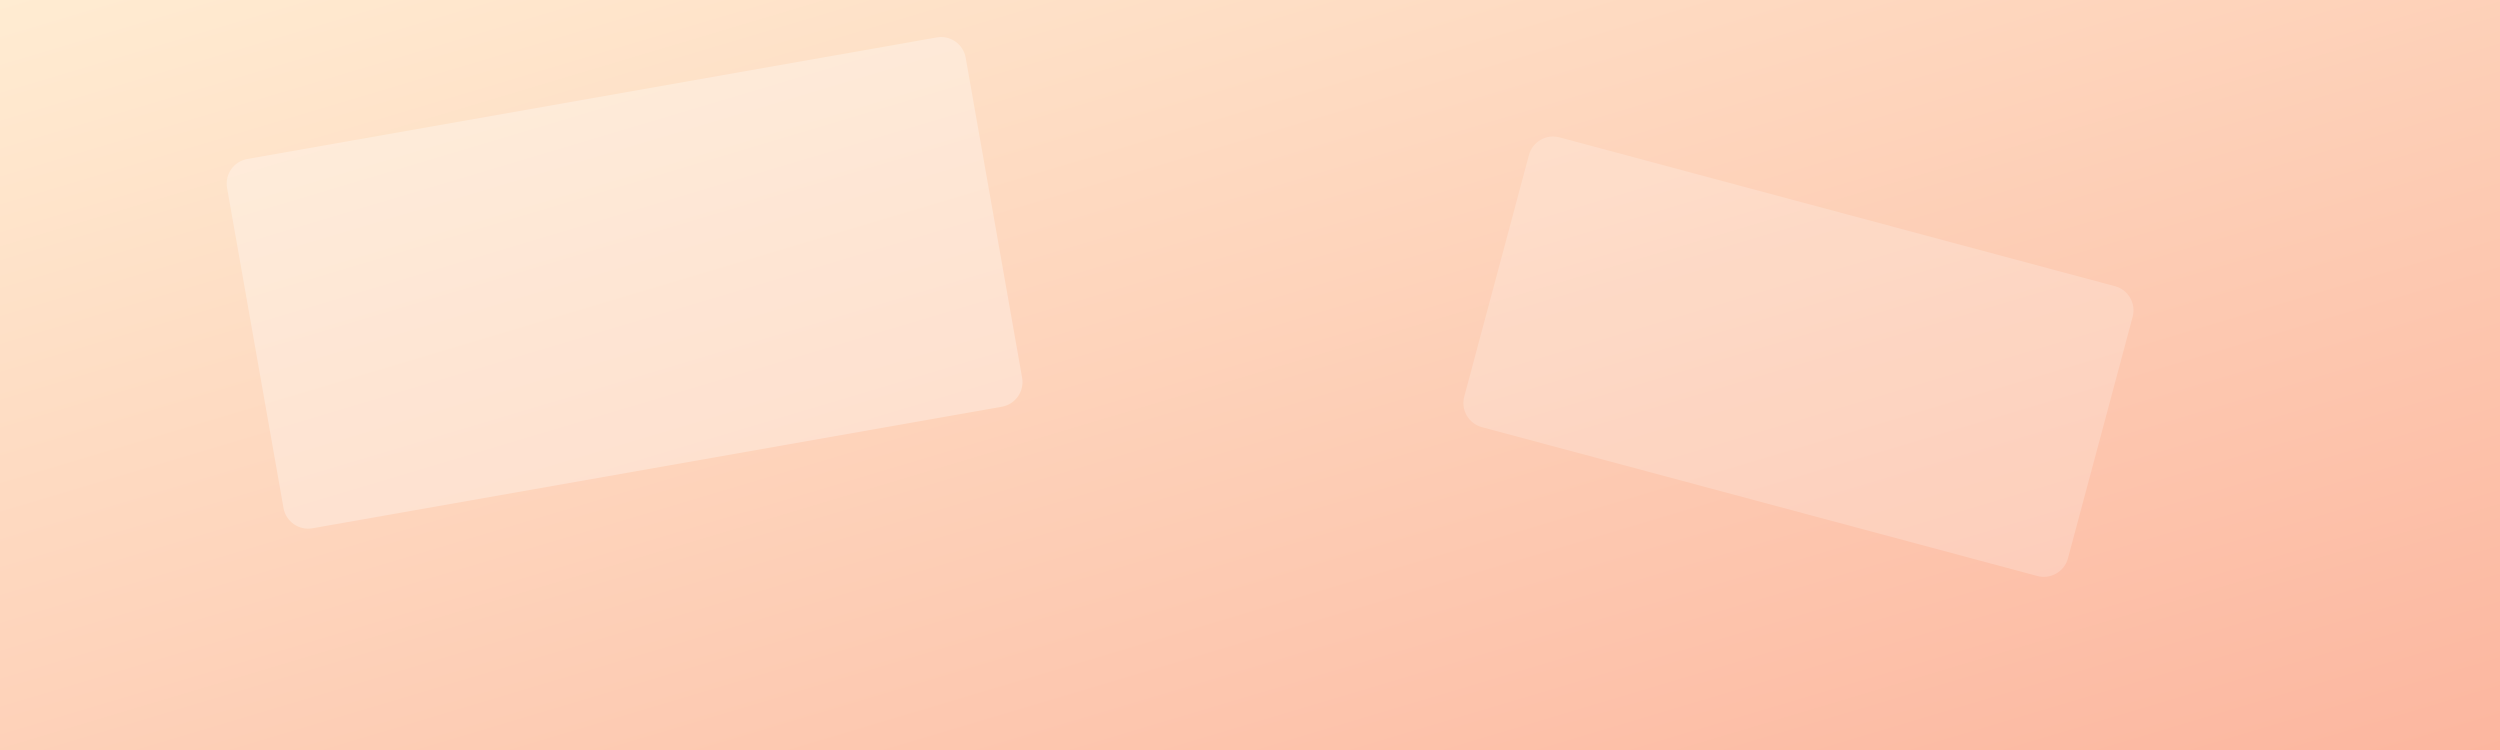
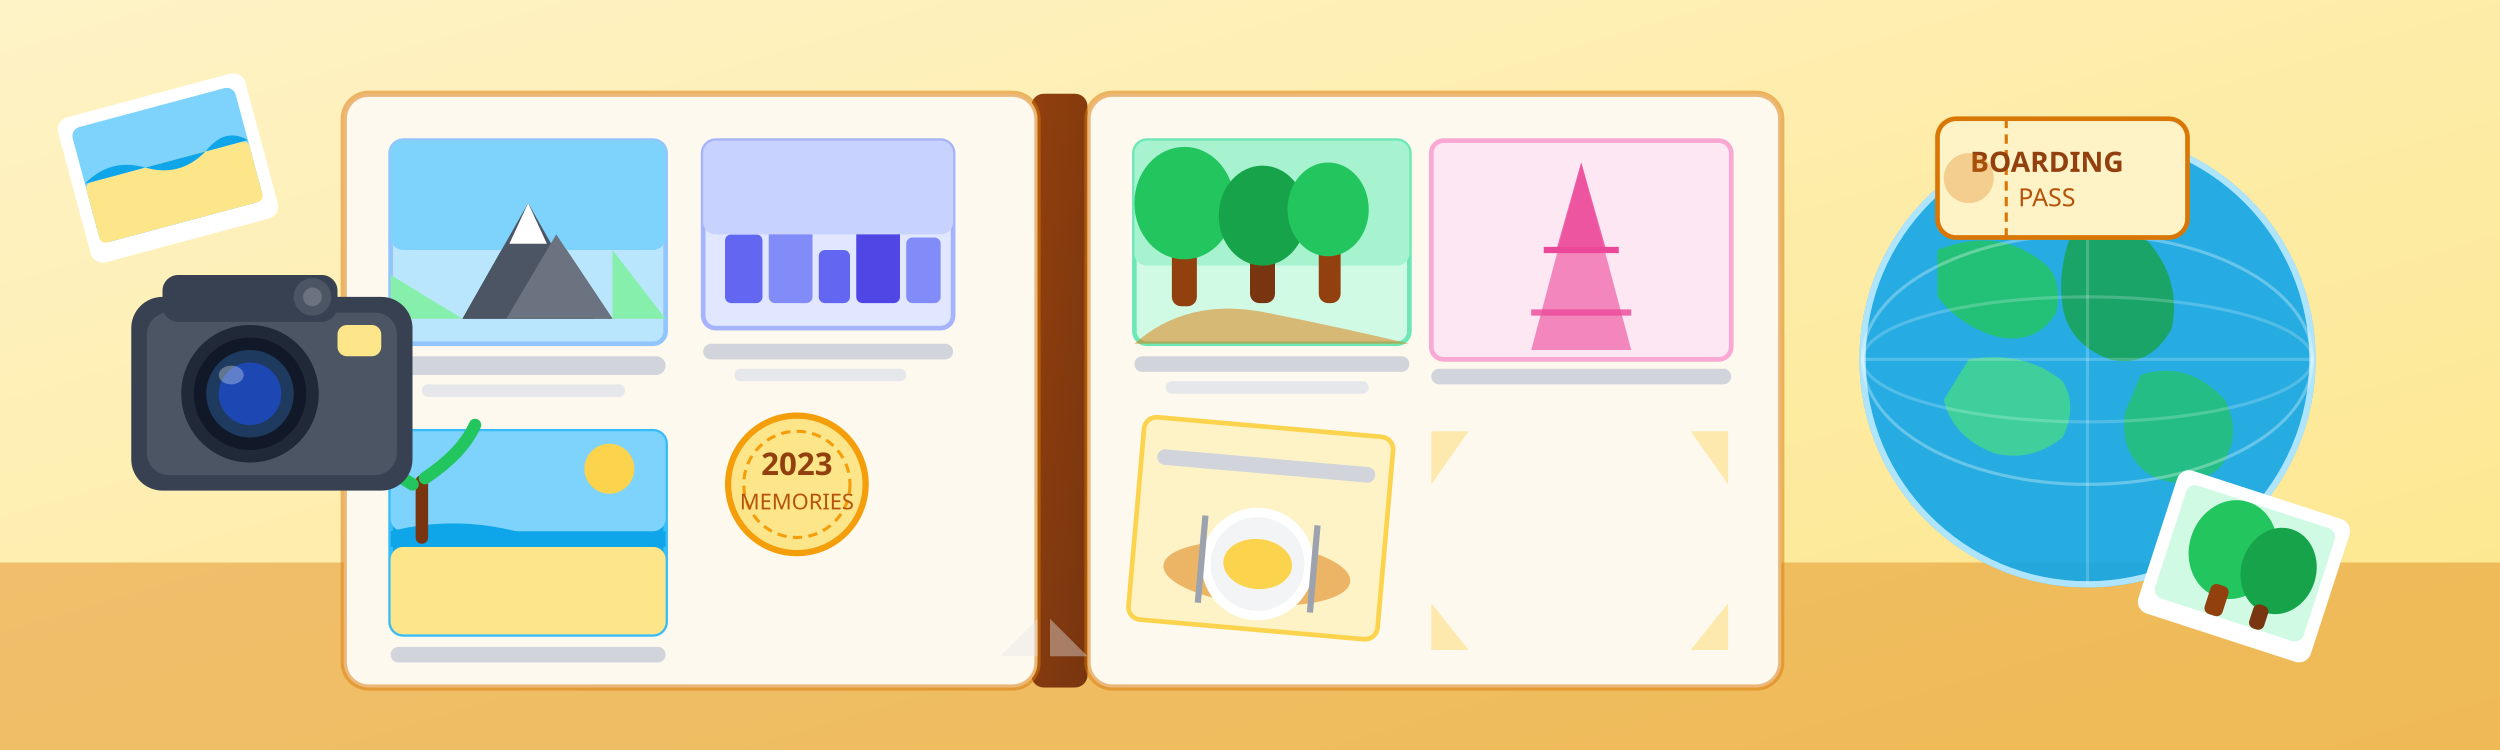
<svg xmlns="http://www.w3.org/2000/svg" width="800" height="240" viewBox="0 0 800 240" preserveAspectRatio="xMidYMid slice">
  <defs>
-     <linearGradient id="grad-memories" x1="0%" y1="0%" x2="100%" y2="100%">
-       <stop offset="0%" style="stop-color:#ffecd2;stop-opacity:1" />
-       <stop offset="100%" style="stop-color:#fcb69f;stop-opacity:1" />
+     <linearGradient id="bg" x1="0%" y1="0%" x2="100%" y2="100%">
+       <stop offset="0%" stop-color="#FEF3C7" />
+       <stop offset="100%" stop-color="#FDE68A" />
+     </linearGradient>
+     <linearGradient id="album" x1="0%" y1="0%" x2="100%" y2="100%">
+       <stop offset="0%" stop-color="#92400E" />
+       <stop offset="100%" stop-color="#78350F" />
    </linearGradient>
  </defs>
-   <rect width="100%" height="100%" fill="url(#grad-memories)" />
-   <rect x="10%" y="20%" width="30%" height="50%" rx="8" fill="rgba(255,255,255,0.3)" transform="rotate(-10 100 100)" />
-   <rect x="60%" y="30%" width="25%" height="40%" rx="8" fill="rgba(255,255,255,0.2)" transform="rotate(15 600 100)" />
+   <rect width="800" height="240" fill="url(#bg)" />
+   <rect x="0" y="180" width="800" height="60" fill="#D97706" opacity="0.4" />
+   <rect x="330" y="30" width="18" height="190" rx="4" fill="url(#album)" />
+   <rect x="110" y="30" width="222" height="190" rx="8" fill="#FEF9EE" />
+   <rect x="110" y="30" width="222" height="190" rx="8" fill="none" stroke="#D97706" stroke-width="2" opacity="0.5" />
+   <rect x="348" y="30" width="222" height="190" rx="8" fill="#FEF9EE" />
+   <rect x="348" y="30" width="222" height="190" rx="8" fill="none" stroke="#D97706" stroke-width="2" opacity="0.5" />
+   <path d="M 320 210 L 332 210 L 332 198" fill="#E5E7EB" opacity="0.4" />
+   <path d="M 348 210 L 336 210 L 336 198" fill="#E5E7EB" opacity="0.4" />
+   <rect x="125" y="45" width="88" height="65" rx="4" fill="#BAE6FD" />
+   <rect x="125" y="45" width="88" height="65" rx="4" fill="none" stroke="#93C5FD" stroke-width="1.5" />
+   <polygon points="148,102 169,65 190,102" fill="#4B5563" />
+   <polygon points="162,102 178,75 196,102" fill="#6B7280" />
+   <polygon points="148,102 125,102 125,88" fill="#86EFAC" />
+   <polygon points="213,102 196,102 196,80" fill="#86EFAC" />
+   <polygon points="169,65 163,80 175,80" fill="white" />
+   <rect x="125" y="45" width="88" height="35" rx="4" fill="#7DD3FC" />
+   <polygon points="148,102 169,65 190,102" fill="#4B5563" />
+   <polygon points="162,102 178,75 196,102" fill="#6B7280" />
+   <polygon points="169,65 163,78 175,78" fill="white" />
+   <rect x="125" y="114" width="88" height="6" rx="3" fill="#D1D5DB" />
+   <rect x="135" y="123" width="65" height="4" rx="2" fill="#E5E7EB" />
+   <rect x="125" y="138" width="88" height="65" rx="4" fill="#0EA5E9" />
+   <rect x="125" y="138" width="88" height="65" rx="4" fill="none" stroke="#38BDF8" stroke-width="1.5" />
+   <rect x="125" y="138" width="88" height="32" rx="4" fill="#7DD3FC" />
+   <rect x="125" y="175" width="88" height="28" rx="4" fill="#FDE68A" />
+   <path d="M 125 170 Q 145 165 165 170 Q 185 175 213 170 L 213 175 L 125 175 Z" fill="#0EA5E9" />
+   <circle cx="195" cy="150" r="8" fill="#FCD34D" />
+   <rect x="133" y="152" width="4" height="22" rx="2" fill="#78350F" />
+   <path d="M 132 155 Q 120 148 115 140" stroke="#22C55E" stroke-width="4" fill="none" stroke-linecap="round" />
+   <path d="M 136 153 Q 148 145 152 136" stroke="#22C55E" stroke-width="4" fill="none" stroke-linecap="round" />
+   <rect x="125" y="207" width="88" height="5" rx="2.5" fill="#D1D5DB" />
+   <rect x="225" y="45" width="80" height="60" rx="4" fill="#E0E7FF" />
+   <rect x="225" y="45" width="80" height="60" rx="4" fill="none" stroke="#A5B4FC" stroke-width="1.5" />
+   <rect x="232" y="75" width="12" height="22" rx="2" fill="#6366F1" />
+   <rect x="246" y="65" width="14" height="32" rx="2" fill="#818CF8" />
+   <rect x="262" y="80" width="10" height="17" rx="2" fill="#6366F1" />
+   <rect x="274" y="70" width="14" height="27" rx="2" fill="#4F46E5" />
+   <rect x="290" y="76" width="11" height="21" rx="2" fill="#818CF8" />
+   <rect x="225" y="45" width="80" height="30" rx="4" fill="#C7D2FE" />
+   <rect x="225" y="110" width="80" height="5" rx="2.5" fill="#D1D5DB" />
+   <rect x="235" y="118" width="55" height="4" rx="2" fill="#E5E7EB" />
+   <circle cx="255" cy="155" r="22" fill="#FDE68A" stroke="#F59E0B" stroke-width="2" />
+   <circle cx="255" cy="155" r="17" fill="none" stroke="#F59E0B" stroke-width="1" stroke-dasharray="3,2" />
+   <text x="255" y="152" text-anchor="middle" font-size="10" fill="#92400E" font-weight="bold" font-family="sans-serif">2023</text>
+   <text x="255" y="163" text-anchor="middle" font-size="7" fill="#B45309" font-family="sans-serif">MEMORIES</text>
+   <rect x="363" y="45" width="88" height="65" rx="4" fill="#D1FAE5" />
+   <rect x="363" y="45" width="88" height="65" rx="4" fill="none" stroke="#6EE7B7" stroke-width="1.5" />
+   <rect x="363" y="45" width="88" height="40" rx="4" fill="#A7F3D0" />
+   <rect x="375" y="68" width="8" height="30" rx="3" fill="#92400E" />
+   <ellipse cx="379" cy="65" rx="16" ry="18" fill="#22C55E" />
+   <rect x="400" y="72" width="8" height="25" rx="3" fill="#78350F" />
+   <ellipse cx="404" cy="69" rx="14" ry="16" fill="#16A34A" />
+   <rect x="422" y="70" width="7" height="27" rx="3" fill="#92400E" />
+   <ellipse cx="425" cy="67" rx="13" ry="15" fill="#22C55E" />
+   <path d="M 363 110 Q 380 95 405 100 Q 430 105 451 110" fill="#D97706" opacity="0.5" />
+   <rect x="363" y="114" width="88" height="5" rx="2.5" fill="#D1D5DB" />
+   <rect x="373" y="122" width="65" height="4" rx="2" fill="#E5E7EB" />
+   <g transform="rotate(5 420 175)">
+     <rect x="363" y="138" width="80" height="65" rx="4" fill="#FEF3C7" />
+     <rect x="363" y="138" width="80" height="65" rx="4" fill="none" stroke="#FCD34D" stroke-width="1.5" />
+     <ellipse cx="403" cy="185" rx="30" ry="10" fill="#D97706" opacity="0.5" />
+     <circle cx="403" cy="182" r="18" fill="white" />
+     <circle cx="403" cy="182" r="15" fill="#F3F4F6" />
+     <ellipse cx="403" cy="182" rx="11" ry="8" fill="#FCD34D" />
+     <line x1="385" y1="168" x2="385" y2="196" stroke="#9CA3AF" stroke-width="2" />
+     <line x1="421" y1="168" x2="421" y2="196" stroke="#9CA3AF" stroke-width="2" />
+     <rect x="368" y="148" width="70" height="5" rx="2.5" fill="#D1D5DB" />
+   </g>
+   <rect x="458" y="45" width="96" height="70" rx="4" fill="#FCE7F3" />
+   <rect x="458" y="45" width="96" height="70" rx="4" fill="none" stroke="#F9A8D4" stroke-width="1.5" />
+   <polygon points="506,52 490,112 522,112" fill="#EC4899" opacity="0.6" />
+   <polygon points="506,52 498,80 514,80" fill="#EC4899" opacity="0.8" />
+   <line x1="494" y1="80" x2="518" y2="80" stroke="#EC4899" stroke-width="2" />
+   <line x1="490" y1="100" x2="522" y2="100" stroke="#EC4899" stroke-width="2" opacity="0.8" />
+   <rect x="458" y="118" width="96" height="5" rx="2.5" fill="#D1D5DB" />
+   <path d="M 458 138 L 458 155 L 470 138 Z" fill="#FCD34D" opacity="0.4" />
+   <path d="M 553 138 L 553 155 L 541 138 Z" fill="#FCD34D" opacity="0.4" />
+   <path d="M 458 208 L 458 193 L 470 208 Z" fill="#FCD34D" opacity="0.4" />
+   <path d="M 553 208 L 553 193 L 541 208 Z" fill="#FCD34D" opacity="0.4" />
+   <circle cx="668" cy="115" r="72" fill="#0EA5E9" opacity="0.9" />
+   <circle cx="668" cy="115" r="72" fill="none" stroke="#38BDF8" stroke-width="2" />
+   <path d="M 620 80 Q 640 72 655 85 Q 660 90 658 100 Q 652 110 640 108 Q 628 105 620 95 Z" fill="#22C55E" opacity="0.8" />
+   <path d="M 665 70 Q 678 68 688 78 Q 698 90 695 105 Q 688 118 675 115 Q 662 110 660 98 Q 658 84 665 70 Z" fill="#16A34A" opacity="0.8" />
+   <path d="M 630 115 Q 648 112 660 122 Q 665 130 660 140 Q 650 148 638 145 Q 625 140 622 128 Z" fill="#4ADE80" opacity="0.7" />
+   <path d="M 685 120 Q 700 115 712 128 Q 718 140 710 150 Q 700 158 688 152 Q 678 145 680 132 Z" fill="#22C55E" opacity="0.7" />
+   <ellipse cx="668" cy="115" rx="72" ry="40" fill="none" stroke="rgba(255,255,255,0.3)" stroke-width="1" />
+   <ellipse cx="668" cy="115" rx="72" ry="20" fill="none" stroke="rgba(255,255,255,0.2)" stroke-width="1" />
+   <line x1="668" y1="43" x2="668" y2="187" stroke="rgba(255,255,255,0.2)" stroke-width="1" />
+   <line x1="596" y1="115" x2="740" y2="115" stroke="rgba(255,255,255,0.2)" stroke-width="1" />
+   <circle cx="668" cy="115" r="72" fill="none" stroke="white" stroke-width="2" opacity="0.6" />
+   <rect x="42" y="95" width="90" height="62" rx="10" fill="#374151" />
+   <rect x="47" y="100" width="80" height="52" rx="7" fill="#4B5563" />
+   <circle cx="80" cy="126" r="22" fill="#1F2937" />
+   <circle cx="80" cy="126" r="18" fill="#111827" />
+   <circle cx="80" cy="126" r="14" fill="#1E3A5F" />
+   <circle cx="80" cy="126" r="10" fill="#1D4ED8" opacity="0.7" />
+   <ellipse cx="74" cy="120" rx="4" ry="3" fill="white" opacity="0.3" />
+   <rect x="108" y="104" width="14" height="10" rx="3" fill="#FDE68A" />
+   <rect x="52" y="88" width="56" height="15" rx="5" fill="#374151" />
+   <circle cx="100" cy="95" r="6" fill="#4B5563" />
+   <circle cx="100" cy="95" r="3" fill="#6B7280" />
+   <g transform="rotate(-15 60 50)">
+     <rect x="22" y="28" width="62" height="48" rx="4" fill="white" />
+     <rect x="26" y="32" width="54" height="38" rx="3" fill="#7DD3FC" />
+     <rect x="26" y="50" width="54" height="20" rx="2" fill="#FDE68A" />
+     <path d="M 26 50 Q 36 44 46 50 Q 56 56 66 50 Q 74 44 80 50 L 80 50 L 26 50 Z" fill="#0EA5E9" />
+   </g>
+   <g transform="rotate(18 720 185)">
+     <rect x="688" y="158" width="58" height="48" rx="4" fill="white" />
+     <rect x="692" y="162" width="50" height="38" rx="3" fill="#D1FAE5" />
+     <ellipse cx="712" cy="178" rx="14" ry="16" fill="#22C55E" />
+     <ellipse cx="728" cy="180" rx="12" ry="14" fill="#16A34A" />
+     <rect x="709" y="190" width="6" height="10" rx="2" fill="#92400E" />
+     <rect x="724" y="192" width="5" height="8" rx="2" fill="#78350F" />
+   </g>
+   <rect x="620" y="38" width="80" height="38" rx="6" fill="#FEF3C7" stroke="#D97706" stroke-width="1.5" />
+   <line x1="642" y1="38" x2="642" y2="76" stroke="#D97706" stroke-width="1" stroke-dasharray="3,2" />
+   <text x="655" y="55" text-anchor="middle" font-size="9" fill="#92400E" font-weight="bold" font-family="sans-serif">BOARDING</text>
+   <text x="655" y="66" text-anchor="middle" font-size="8" fill="#B45309" font-family="sans-serif">PASS</text>
+   <circle cx="630" cy="57" r="8" fill="#D97706" opacity="0.3" />
</svg>
